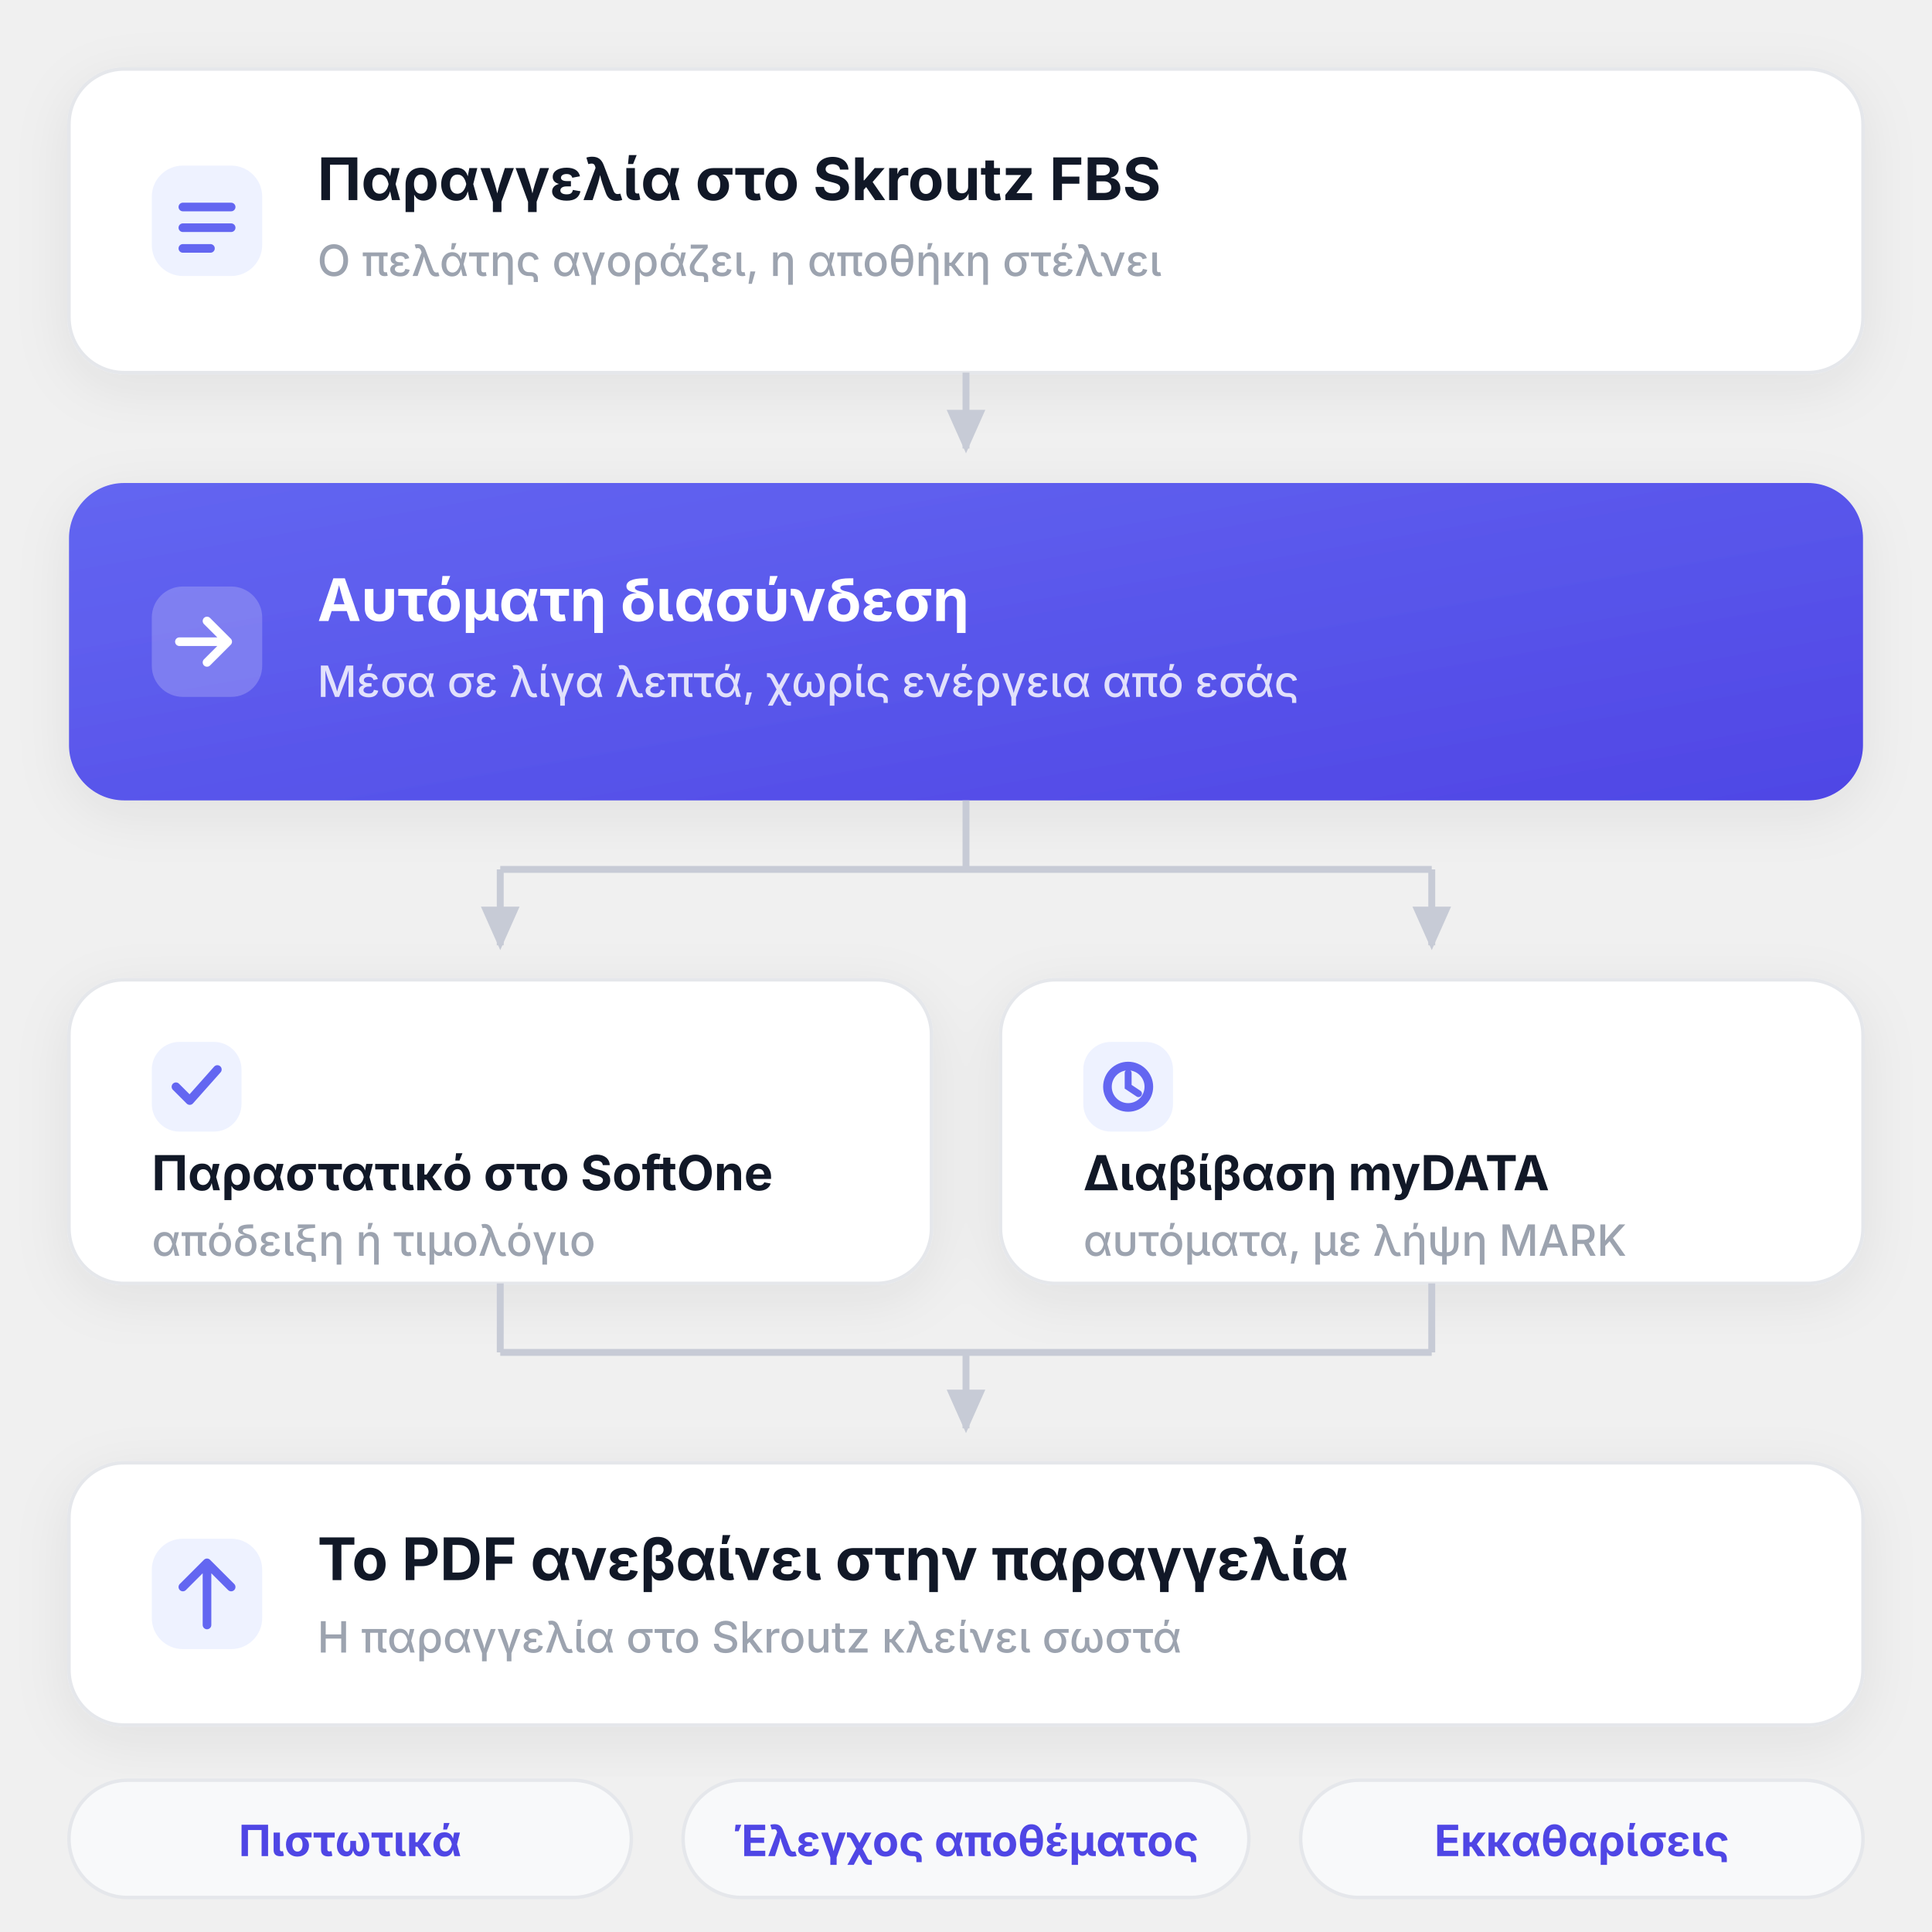
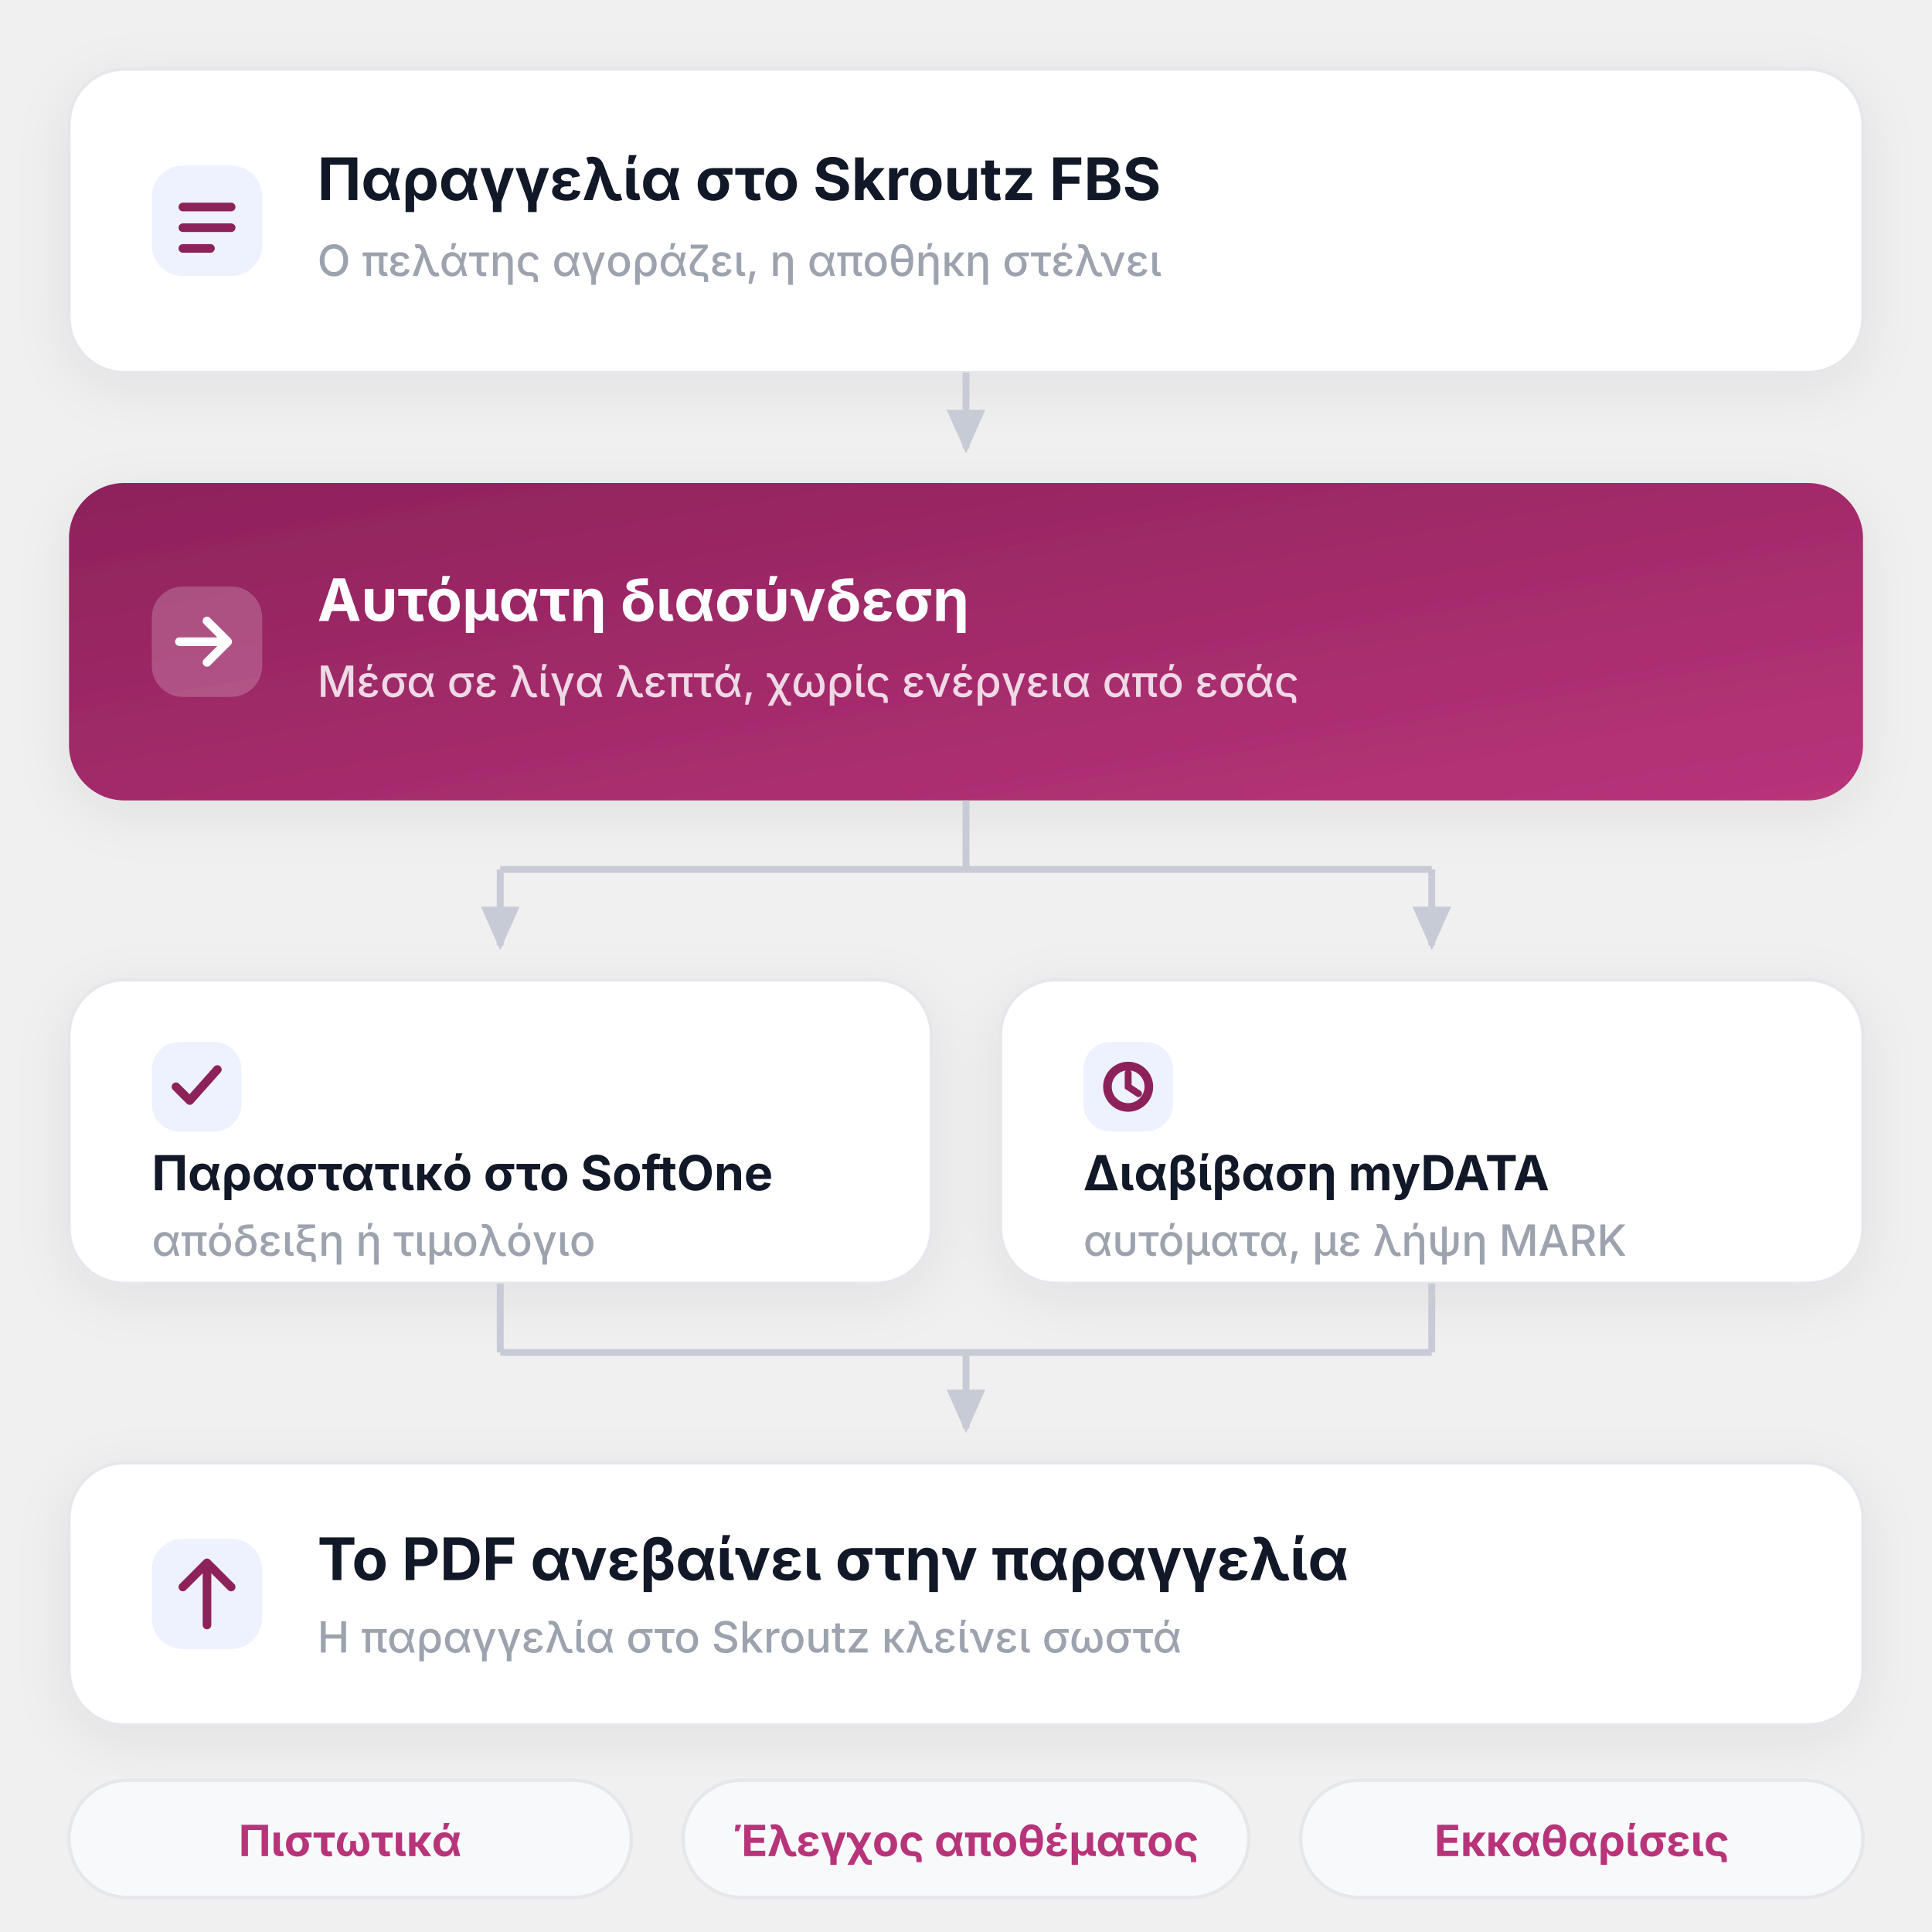
<svg xmlns="http://www.w3.org/2000/svg" viewBox="0 0 560 560" width="560" height="560" role="img" aria-label="Η ροή: παραγγελία στο Skroutz FBS, αυτόματη διασύνδεση, παραστατικό στο SoftOne, διαβίβαση myDATA και ανέβασμα του PDF πίσω στην παραγγελία">
  <defs>
    <linearGradient id="fbsAccent" x1="0" y1="0" x2="1" y2="1">
-       <stop offset="0" stop-color="#6366f1" />
-       <stop offset="1" stop-color="#4f46e5" />
+       <stop offset="0" stop-color="#8d225b" />
+       <stop offset="1" stop-color="#b8347a" />
    </linearGradient>
    <filter id="fbsShadow" x="-20%" y="-20%" width="140%" height="140%">
      <feDropShadow dx="0" dy="4" stdDeviation="8" flood-color="#111827" flood-opacity="0.07" />
    </filter>
    <marker id="fbsArrow" viewBox="0 0 10 10" refX="8" refY="5" markerWidth="7" markerHeight="7" orient="auto-start-reverse">
      <path d="M0 1 L9 5 L0 9 z" fill="#c7cbd6" />
    </marker>
  </defs>
  <style>
    .t  { font-family: Inter, system-ui, -apple-system, 'Segoe UI', sans-serif; }
    .h  { font-size: 17px; font-weight: 700; fill: #111827; }
    .s  { font-size: 12.5px; font-weight: 500; fill: #9ca3af; }
    .hn { font-size: 14px; font-weight: 700; fill: #111827; }
    .hw { font-size: 17px; font-weight: 700; fill: #ffffff; }
    .sw { font-size: 12.5px; font-weight: 500; fill: #ffffff; opacity: .82; }
-     .c  { font-size: 12.5px; font-weight: 700; fill: #4f46e5; }
+     .c  { font-size: 12.5px; font-weight: 700; fill: #b8347a; }
    .ln { stroke: #c7cbd6; stroke-width: 2; fill: none; }
  </style>
  <g filter="url(#fbsShadow)">
    <rect x="20" y="20" width="520" height="88" rx="16" fill="#ffffff" stroke="#e5e7eb" />
  </g>
  <rect x="44" y="48" width="32" height="32" rx="9" fill="#eef2ff" />
-   <path d="M53 60 h14 M53 66 h14 M53 72 h8" stroke="#6366f1" stroke-width="2.5" stroke-linecap="round" />
+   <path d="M53 60 h14 M53 66 h14 M53 72 h8" stroke="#8d225b" stroke-width="2.5" stroke-linecap="round" />
  <text class="t h" x="92" y="58">Παραγγελία στο Skroutz FBS</text>
  <text class="t s" x="92" y="80">Ο πελάτης αγοράζει, η αποθήκη στέλνει</text>
  <path class="ln" d="M280 108 V130" marker-end="url(#fbsArrow)" />
  <g filter="url(#fbsShadow)">
    <rect x="20" y="140" width="520" height="92" rx="16" fill="url(#fbsAccent)" />
  </g>
  <rect x="44" y="170" width="32" height="32" rx="9" fill="#ffffff" opacity=".2" />
  <path d="M52 186 h13 M60 180 l6 6 l-6 6" stroke="#ffffff" stroke-width="2.5" stroke-linecap="round" stroke-linejoin="round" fill="none" />
  <text class="t hw" x="92" y="180">Αυτόματη διασύνδεση</text>
  <text class="t sw" x="92" y="202">Μέσα σε λίγα λεπτά, χωρίς ενέργεια από εσάς</text>
  <path class="ln" d="M280 232 V252" />
  <path class="ln" d="M145 252 H415" />
  <path class="ln" d="M145 252 V274" marker-end="url(#fbsArrow)" />
  <path class="ln" d="M415 252 V274" marker-end="url(#fbsArrow)" />
  <g filter="url(#fbsShadow)">
    <rect x="20" y="284" width="250" height="88" rx="16" fill="#ffffff" stroke="#e5e7eb" />
    <rect x="290" y="284" width="250" height="88" rx="16" fill="#ffffff" stroke="#e5e7eb" />
  </g>
  <rect x="44" y="302" width="26" height="26" rx="8" fill="#eef2ff" />
-   <path d="M51 315 l4 4 l8 -9" stroke="#6366f1" stroke-width="2.5" stroke-linecap="round" stroke-linejoin="round" fill="none" />
+   <path d="M51 315 l4 4 l8 -9" stroke="#8d225b" stroke-width="2.5" stroke-linecap="round" stroke-linejoin="round" fill="none" />
  <text class="t hn" x="44" y="345">Παραστατικό στο SoftOne</text>
  <text class="t s" x="44" y="364">απόδειξη ή τιμολόγιο</text>
  <rect x="314" y="302" width="26" height="26" rx="8" fill="#eef2ff" />
-   <circle cx="327" cy="315" r="6" stroke="#6366f1" stroke-width="2.5" fill="none" />
-   <path d="M327 311 v4 l3 2" stroke="#6366f1" stroke-width="2" stroke-linecap="round" fill="none" />
+   <circle cx="327" cy="315" r="6" stroke="#8d225b" stroke-width="2.5" fill="none" />
+   <path d="M327 311 v4 l3 2" stroke="#8d225b" stroke-width="2" stroke-linecap="round" fill="none" />
  <text class="t hn" x="314" y="345">Διαβίβαση myDATA</text>
  <text class="t s" x="314" y="364">αυτόματα, με λήψη MARK</text>
  <path class="ln" d="M145 372 V392" />
  <path class="ln" d="M415 372 V392" />
  <path class="ln" d="M145 392 H415" />
  <path class="ln" d="M280 392 V414" marker-end="url(#fbsArrow)" />
  <g filter="url(#fbsShadow)">
    <rect x="20" y="424" width="520" height="76" rx="16" fill="#ffffff" stroke="#e5e7eb" />
  </g>
  <rect x="44" y="446" width="32" height="32" rx="9" fill="#eef2ff" />
-   <path d="M60 471 V453 M53 460 l7 -7 l7 7" stroke="#6366f1" stroke-width="2.5" stroke-linecap="round" stroke-linejoin="round" fill="none" />
+   <path d="M60 471 V453 M53 460 l7 -7 l7 7" stroke="#8d225b" stroke-width="2.5" stroke-linecap="round" stroke-linejoin="round" fill="none" />
  <text class="t h" x="92" y="458">Το PDF ανεβαίνει στην παραγγελία</text>
  <text class="t s" x="92" y="479">Η παραγγελία στο Skroutz κλείνει σωστά</text>
  <rect x="20" y="516" width="163" height="34" rx="17" fill="#f8f9fa" stroke="#e5e7eb" />
  <text class="t c" x="101.5" y="538" text-anchor="middle">Πιστωτικά</text>
  <rect x="198" y="516" width="164" height="34" rx="17" fill="#f8f9fa" stroke="#e5e7eb" />
  <text class="t c" x="280" y="538" text-anchor="middle">Έλεγχος αποθέματος</text>
  <rect x="377" y="516" width="163" height="34" rx="17" fill="#f8f9fa" stroke="#e5e7eb" />
  <text class="t c" x="458.5" y="538" text-anchor="middle">Εκκαθαρίσεις</text>
</svg>
